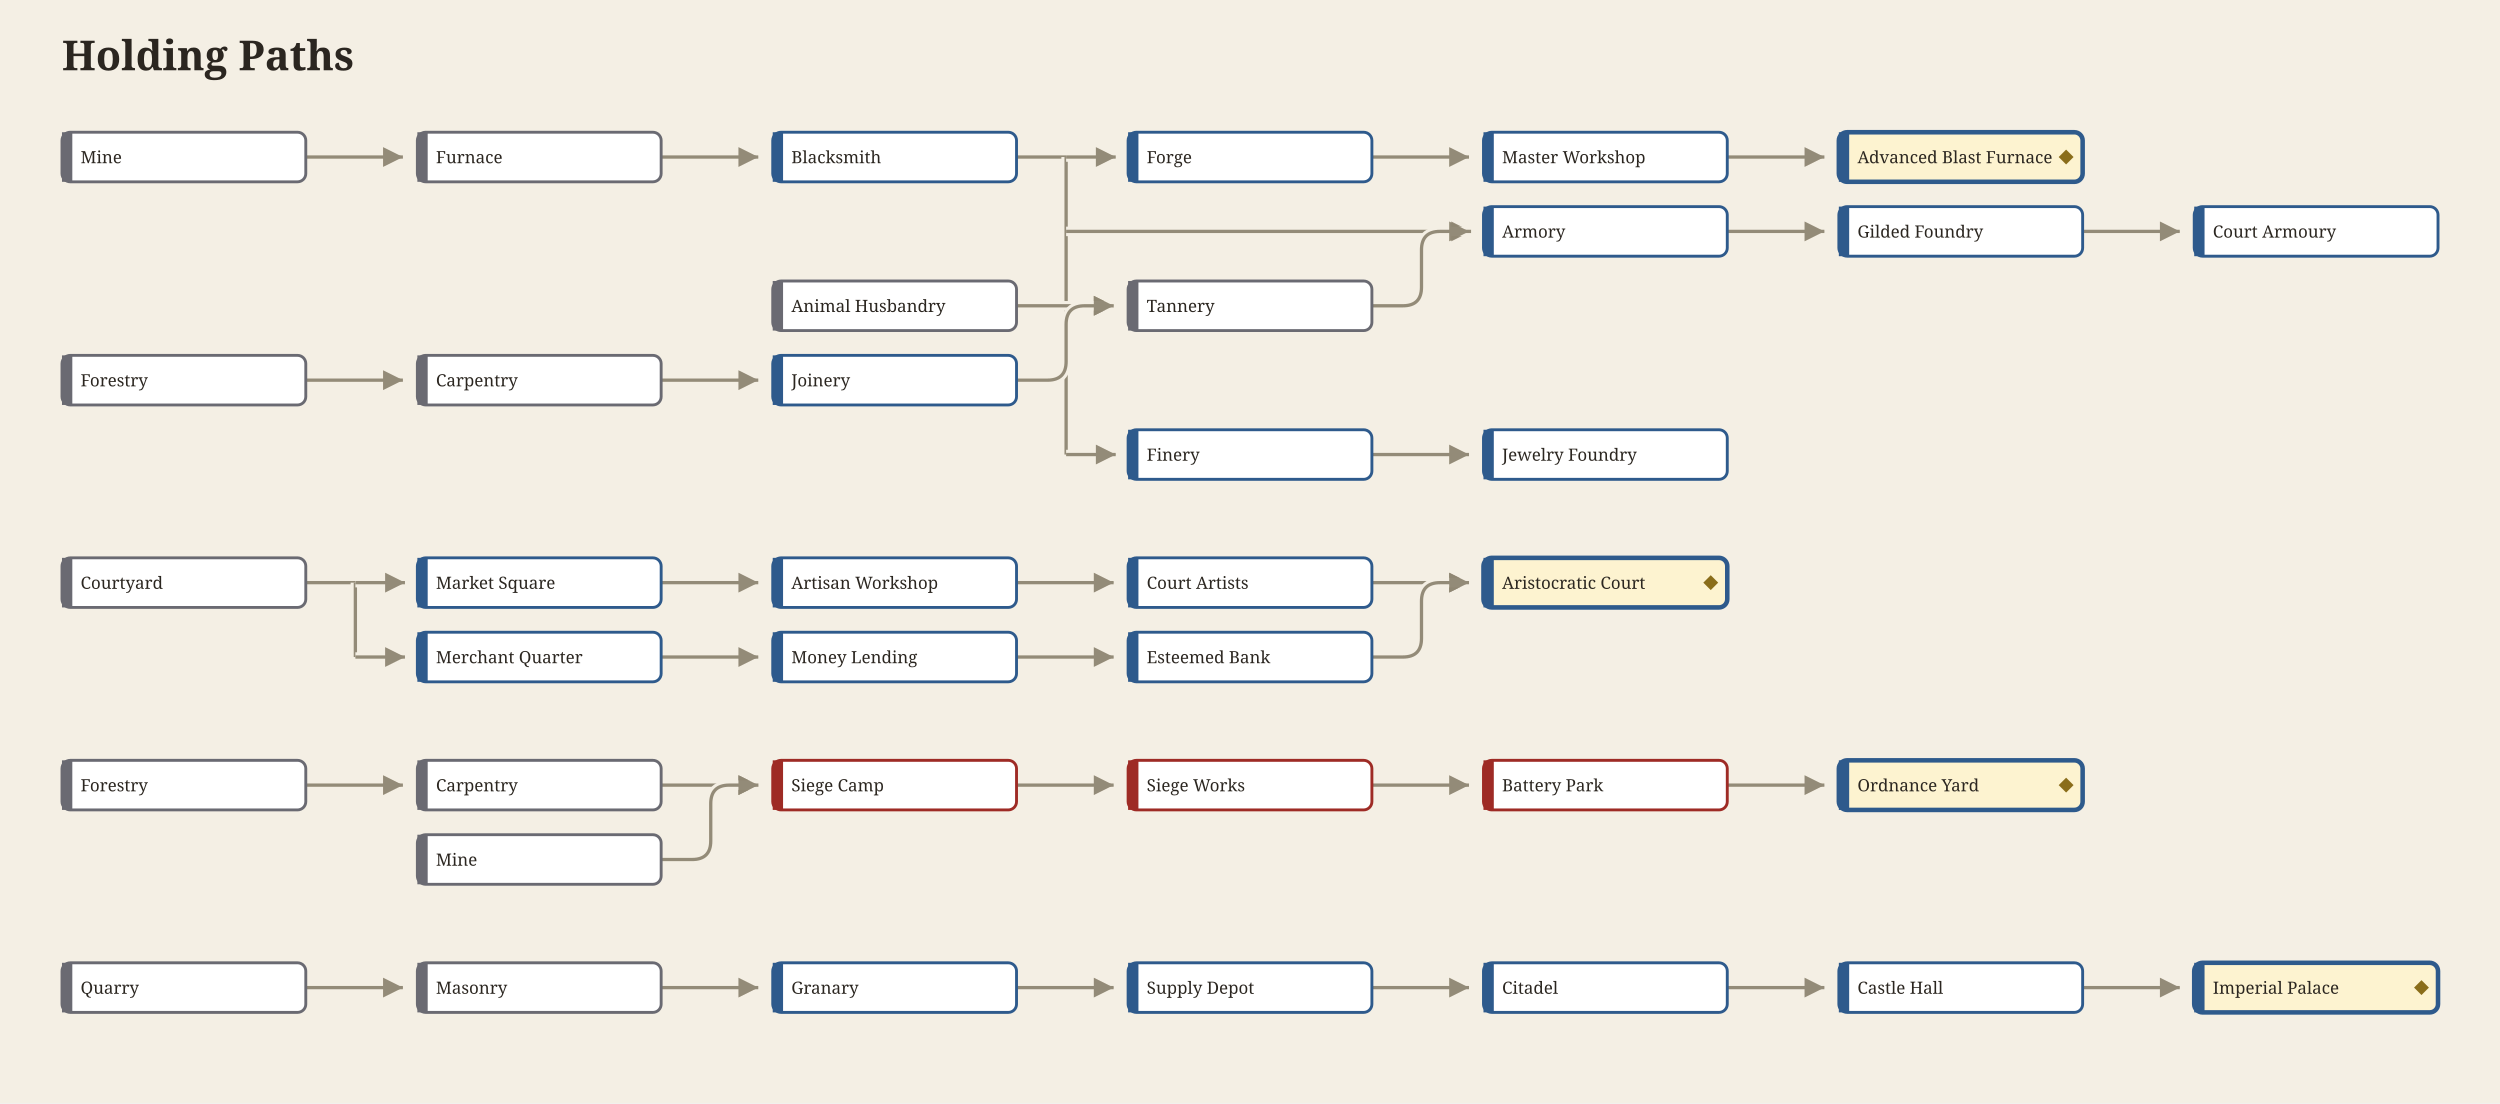
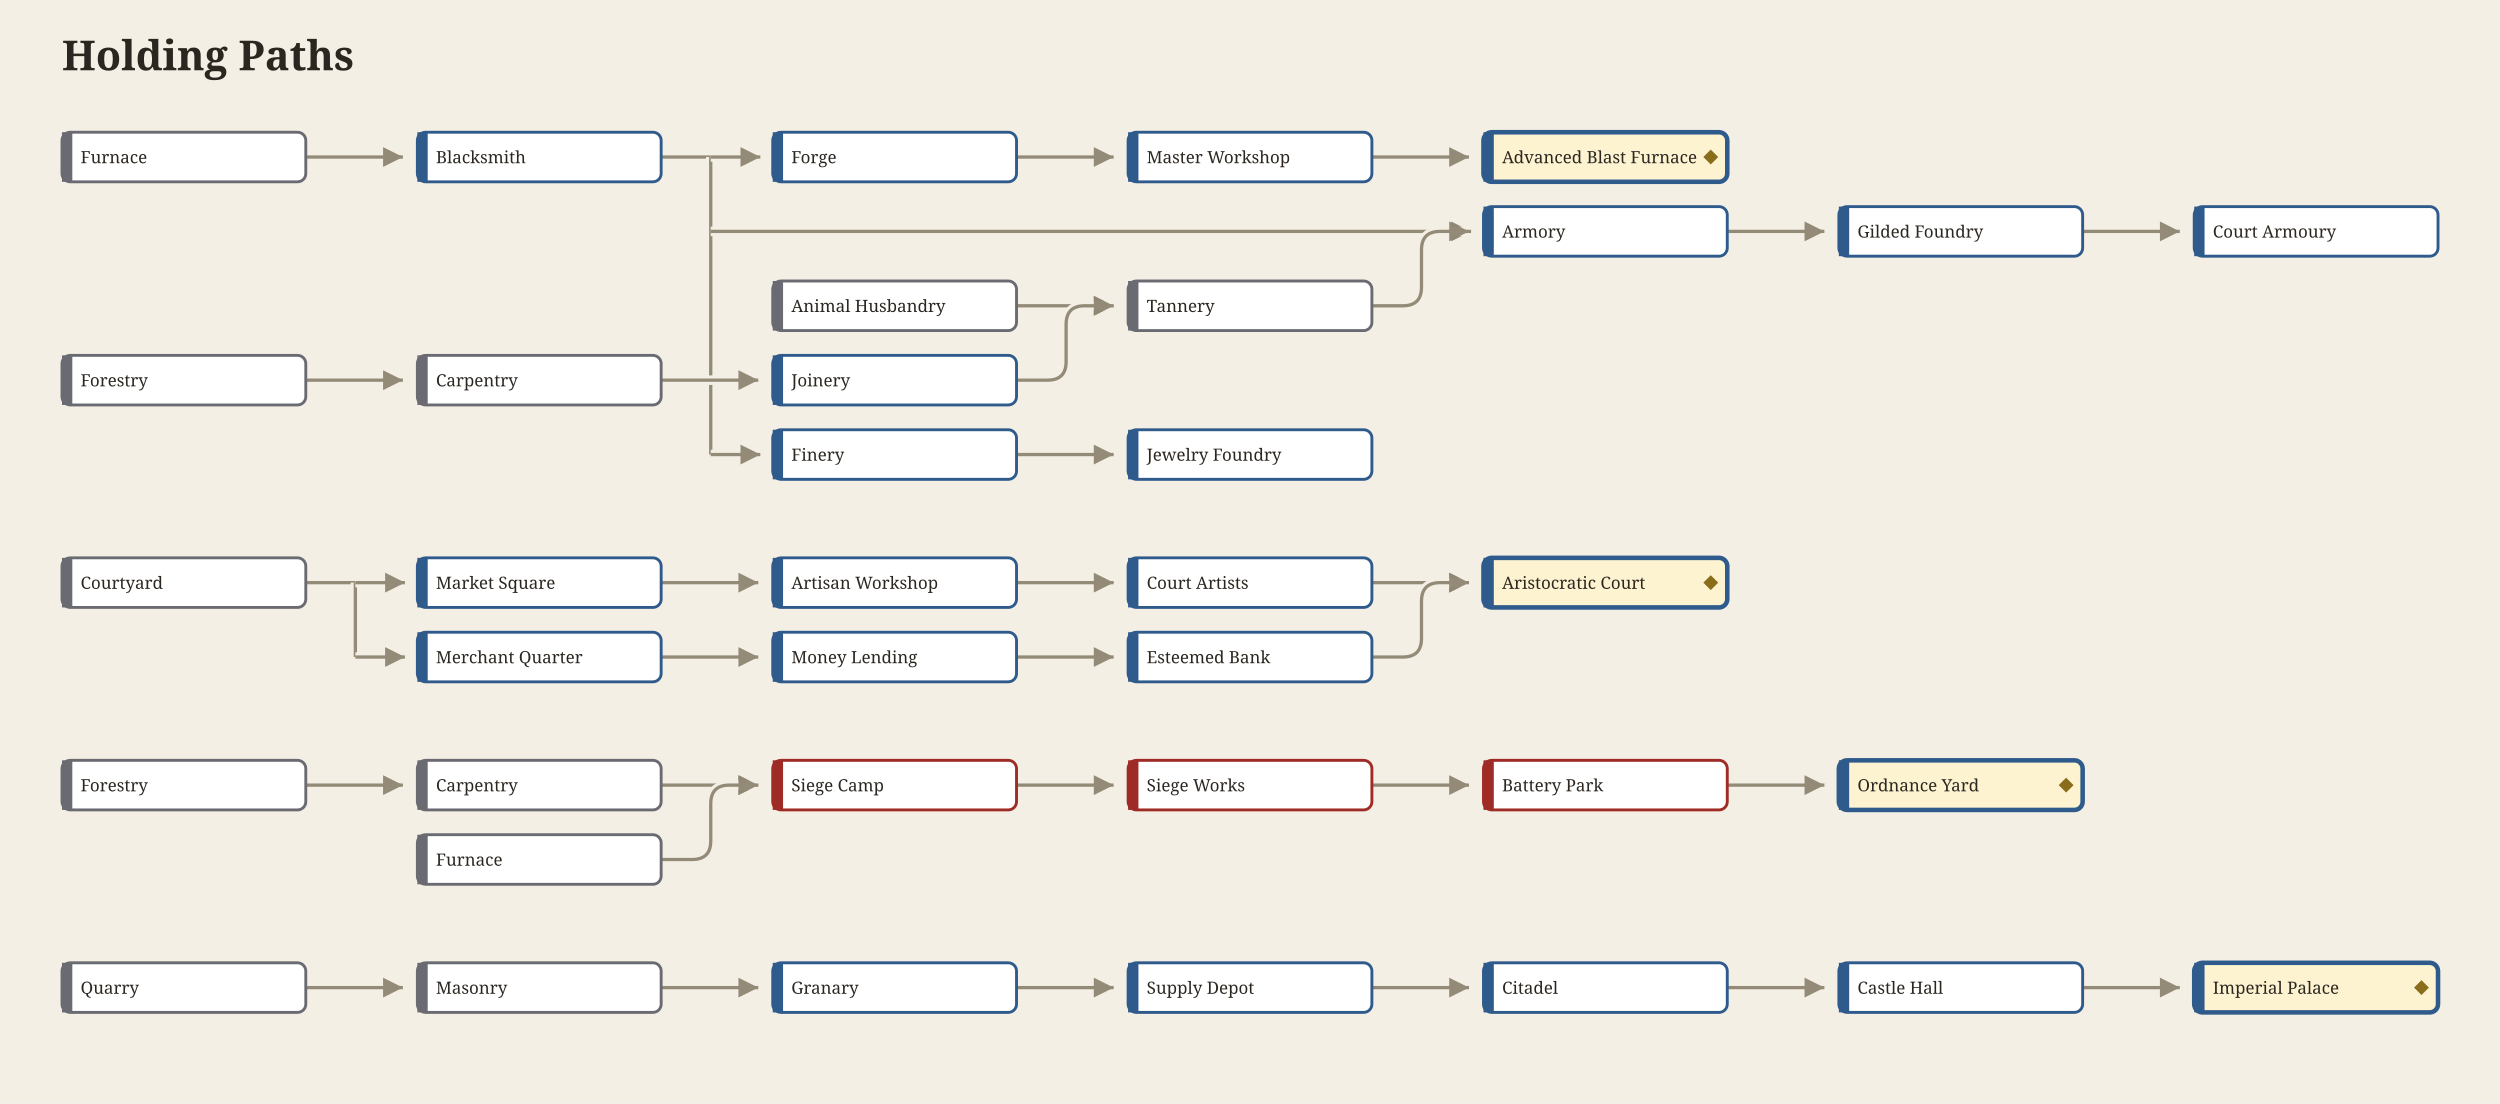
<svg xmlns="http://www.w3.org/2000/svg" width="1210" height="534" viewBox="0 0 1210 534" font-family="Georgia, serif">
  <rect width="1210" height="534" fill="#f4efe4" />
  <defs>
    <marker id="arw-2E5A8C" markerWidth="7" markerHeight="7" refX="6" refY="3" orient="auto">
      <path d="M0,0 L6,3 L0,6 Z" fill="#2E5A8C" />
    </marker>
    <marker id="arw-9E2B25" markerWidth="7" markerHeight="7" refX="6" refY="3" orient="auto">
      <path d="M0,0 L6,3 L0,6 Z" fill="#9E2B25" />
    </marker>
    <marker id="arw-1c9c8c" markerWidth="7" markerHeight="7" refX="6" refY="3" orient="auto">
      <path d="M0,0 L6,3 L0,6 Z" fill="#1c9c8c" />
    </marker>
    <marker id="arw-C6A024" markerWidth="7" markerHeight="7" refX="6" refY="3" orient="auto">
      <path d="M0,0 L6,3 L0,6 Z" fill="#C6A024" />
    </marker>
    <marker id="arw-6A3D8F" markerWidth="7" markerHeight="7" refX="6" refY="3" orient="auto">
      <path d="M0,0 L6,3 L0,6 Z" fill="#6A3D8F" />
    </marker>
    <marker id="arw-CC6A1A" markerWidth="7" markerHeight="7" refX="6" refY="3" orient="auto">
      <path d="M0,0 L6,3 L0,6 Z" fill="#CC6A1A" />
    </marker>
    <marker id="arw-3a7d3a" markerWidth="7" markerHeight="7" refX="6" refY="3" orient="auto">
      <path d="M0,0 L6,3 L0,6 Z" fill="#3a7d3a" />
    </marker>
    <marker id="arw-b5347a" markerWidth="7" markerHeight="7" refX="6" refY="3" orient="auto">
      <path d="M0,0 L6,3 L0,6 Z" fill="#b5347a" />
    </marker>
    <marker id="arw-2b6f9e" markerWidth="7" markerHeight="7" refX="6" refY="3" orient="auto">
      <path d="M0,0 L6,3 L0,6 Z" fill="#2b6f9e" />
    </marker>
    <marker id="arw-8a6d1a" markerWidth="7" markerHeight="7" refX="6" refY="3" orient="auto">
      <path d="M0,0 L6,3 L0,6 Z" fill="#8a6d1a" />
    </marker>
    <marker id="arw-5f5647" markerWidth="7" markerHeight="7" refX="6" refY="3" orient="auto">
      <path d="M0,0 L6,3 L0,6 Z" fill="#5f5647" />
    </marker>
    <marker id="arw-7a2ea0" markerWidth="7" markerHeight="7" refX="6" refY="3" orient="auto">
      <path d="M0,0 L6,3 L0,6 Z" fill="#7a2ea0" />
    </marker>
    <marker id="arw-0f8a7e" markerWidth="7" markerHeight="7" refX="6" refY="3" orient="auto">
      <path d="M0,0 L6,3 L0,6 Z" fill="#0f8a7e" />
    </marker>
    <marker id="arw-a83232" markerWidth="7" markerHeight="7" refX="6" refY="3" orient="auto">
      <path d="M0,0 L6,3 L0,6 Z" fill="#a83232" />
    </marker>
    <marker id="arw-8f8672" markerWidth="7" markerHeight="7" refX="6" refY="3" orient="auto">
      <path d="M0,0 L6,3 L0,6 Z" fill="#8f8672" />
    </marker>
  </defs>
  <text x="30" y="34" font-size="20" font-weight="bold" fill="#2b2620">Holding Paths</text>
  <path d="M148,76 L195,76" fill="none" stroke="#f4efe4" stroke-width="4.6" opacity="1" />
  <path d="M148,76 L195,76" fill="none" stroke="#8f8672" stroke-width="1.6" opacity="0.95" marker-end="url(#arw-8f8672)" />
  <path d="M148,184 L195,184" fill="none" stroke="#f4efe4" stroke-width="4.6" opacity="1" />
  <path d="M148,184 L195,184" fill="none" stroke="#8f8672" stroke-width="1.6" opacity="0.95" marker-end="url(#arw-8f8672)" />
-   <path d="M320,76 L367,76" fill="none" stroke="#f4efe4" stroke-width="4.6" opacity="1" />
-   <path d="M320,76 L367,76" fill="none" stroke="#8f8672" stroke-width="1.6" opacity="0.95" marker-end="url(#arw-8f8672)" />
+   <path d="M320,76 L344,76" fill="none" stroke="#f4efe4" stroke-width="4.6" opacity="1" />
+   <path d="M320,76 L344,76" fill="none" stroke="#8f8672" stroke-width="1.6" opacity="0.95" />
+   <path d="M344,76 L344,220" fill="none" stroke="#f4efe4" stroke-width="4.6" opacity="1" />
+   <path d="M344,76 L344,220" fill="none" stroke="#8f8672" stroke-width="1.6" opacity="0.95" />
+   <path d="M344,220 L368,220" fill="none" stroke="#f4efe4" stroke-width="4.6" opacity="1" />
+   <path d="M344,220 L368,220" fill="none" stroke="#8f8672" stroke-width="1.6" opacity="0.95" marker-end="url(#arw-8f8672)" />
+   <path d="M344,112 L712,112" fill="none" stroke="#f4efe4" stroke-width="4.6" opacity="1" />
+   <path d="M344,112 L712,112" fill="none" stroke="#8f8672" stroke-width="1.6" opacity="0.95" marker-end="url(#arw-8f8672)" />
+   <path d="M344,76 L368,76" fill="none" stroke="#f4efe4" stroke-width="4.6" opacity="1" />
+   <path d="M344,76 L368,76" fill="none" stroke="#8f8672" stroke-width="1.6" opacity="0.95" marker-end="url(#arw-8f8672)" />
  <path d="M320,184 L367,184" fill="none" stroke="#f4efe4" stroke-width="4.6" opacity="1" />
  <path d="M320,184 L367,184" fill="none" stroke="#8f8672" stroke-width="1.6" opacity="0.95" marker-end="url(#arw-8f8672)" />
-   <path d="M492,76 L516,76" fill="none" stroke="#f4efe4" stroke-width="4.6" opacity="1" />
-   <path d="M492,76 L516,76" fill="none" stroke="#8f8672" stroke-width="1.6" opacity="0.95" />
-   <path d="M516,76 L516,220" fill="none" stroke="#f4efe4" stroke-width="4.6" opacity="1" />
-   <path d="M516,76 L516,220" fill="none" stroke="#8f8672" stroke-width="1.6" opacity="0.95" />
-   <path d="M516,220 L540,220" fill="none" stroke="#f4efe4" stroke-width="4.6" opacity="1" />
-   <path d="M516,220 L540,220" fill="none" stroke="#8f8672" stroke-width="1.6" opacity="0.95" marker-end="url(#arw-8f8672)" />
-   <path d="M516,112 L712,112" fill="none" stroke="#f4efe4" stroke-width="4.6" opacity="1" />
-   <path d="M516,112 L712,112" fill="none" stroke="#8f8672" stroke-width="1.6" opacity="0.95" marker-end="url(#arw-8f8672)" />
-   <path d="M516,76 L540,76" fill="none" stroke="#f4efe4" stroke-width="4.6" opacity="1" />
-   <path d="M516,76 L540,76" fill="none" stroke="#8f8672" stroke-width="1.6" opacity="0.95" marker-end="url(#arw-8f8672)" />
+   <path d="M492,76 L539,76" fill="none" stroke="#f4efe4" stroke-width="4.6" opacity="1" />
+   <path d="M492,76 L539,76" fill="none" stroke="#8f8672" stroke-width="1.6" opacity="0.95" marker-end="url(#arw-8f8672)" />
  <path d="M492,148 L539,148" fill="none" stroke="#f4efe4" stroke-width="4.6" opacity="1" />
  <path d="M492,148 L539,148" fill="none" stroke="#8f8672" stroke-width="1.6" opacity="0.95" marker-end="url(#arw-8f8672)" />
  <path d="M492,184 L507,184 Q516,184 516,175 L516,157 Q516,148 525,148 L539,148" fill="none" stroke="#f4efe4" stroke-width="4.6" opacity="1" />
  <path d="M492,184 L507,184 Q516,184 516,175 L516,157 Q516,148 525,148 L539,148" fill="none" stroke="#8f8672" stroke-width="1.6" opacity="0.95" marker-end="url(#arw-8f8672)" />
+   <path d="M492,220 L539,220" fill="none" stroke="#f4efe4" stroke-width="4.6" opacity="1" />
+   <path d="M492,220 L539,220" fill="none" stroke="#8f8672" stroke-width="1.6" opacity="0.95" marker-end="url(#arw-8f8672)" />
  <path d="M664,76 L711,76" fill="none" stroke="#f4efe4" stroke-width="4.6" opacity="1" />
  <path d="M664,76 L711,76" fill="none" stroke="#8f8672" stroke-width="1.6" opacity="0.95" marker-end="url(#arw-8f8672)" />
  <path d="M664,148 L679,148 Q688,148 688,139 L688,121 Q688,112 697,112 L711,112" fill="none" stroke="#f4efe4" stroke-width="4.6" opacity="1" />
  <path d="M664,148 L679,148 Q688,148 688,139 L688,121 Q688,112 697,112 L711,112" fill="none" stroke="#8f8672" stroke-width="1.6" opacity="0.95" marker-end="url(#arw-8f8672)" />
-   <path d="M664,220 L711,220" fill="none" stroke="#f4efe4" stroke-width="4.6" opacity="1" />
-   <path d="M664,220 L711,220" fill="none" stroke="#8f8672" stroke-width="1.6" opacity="0.95" marker-end="url(#arw-8f8672)" />
-   <path d="M836,76 L883,76" fill="none" stroke="#f4efe4" stroke-width="4.6" opacity="1" />
-   <path d="M836,76 L883,76" fill="none" stroke="#8f8672" stroke-width="1.6" opacity="0.95" marker-end="url(#arw-8f8672)" />
  <path d="M836,112 L883,112" fill="none" stroke="#f4efe4" stroke-width="4.6" opacity="1" />
  <path d="M836,112 L883,112" fill="none" stroke="#8f8672" stroke-width="1.6" opacity="0.95" marker-end="url(#arw-8f8672)" />
  <path d="M1008,112 L1055,112" fill="none" stroke="#f4efe4" stroke-width="4.6" opacity="1" />
  <path d="M1008,112 L1055,112" fill="none" stroke="#8f8672" stroke-width="1.6" opacity="0.95" marker-end="url(#arw-8f8672)" />
  <rect x="30" y="64" width="118" height="24" rx="4" fill="#ffffff" stroke="#6a6a72" stroke-width="1.4" />
  <rect x="30" y="64" width="5" height="24" fill="#6a6a72" />
-   <text x="39" y="79" font-size="8.2" fill="#2b2620">Mine</text>
+   <text x="39" y="79" font-size="8.2" fill="#2b2620">Furnace</text>
  <rect x="30" y="172" width="118" height="24" rx="4" fill="#ffffff" stroke="#6a6a72" stroke-width="1.4" />
  <rect x="30" y="172" width="5" height="24" fill="#6a6a72" />
  <text x="39" y="187" font-size="8.2" fill="#2b2620">Forestry</text>
-   <rect x="202" y="64" width="118" height="24" rx="4" fill="#ffffff" stroke="#6a6a72" stroke-width="1.4" />
-   <rect x="202" y="64" width="5" height="24" fill="#6a6a72" />
-   <text x="211" y="79" font-size="8.2" fill="#2b2620">Furnace</text>
+   <rect x="202" y="64" width="118" height="24" rx="4" fill="#ffffff" stroke="#2E5A8C" stroke-width="1.4" />
+   <rect x="202" y="64" width="5" height="24" fill="#2E5A8C" />
+   <text x="211" y="79" font-size="8.2" fill="#2b2620">Blacksmith</text>
  <rect x="202" y="172" width="118" height="24" rx="4" fill="#ffffff" stroke="#6a6a72" stroke-width="1.4" />
  <rect x="202" y="172" width="5" height="24" fill="#6a6a72" />
  <text x="211" y="187" font-size="8.2" fill="#2b2620">Carpentry</text>
  <rect x="374" y="64" width="118" height="24" rx="4" fill="#ffffff" stroke="#2E5A8C" stroke-width="1.4" />
  <rect x="374" y="64" width="5" height="24" fill="#2E5A8C" />
-   <text x="383" y="79" font-size="8.2" fill="#2b2620">Blacksmith</text>
+   <text x="383" y="79" font-size="8.2" fill="#2b2620">Forge</text>
  <rect x="374" y="136" width="118" height="24" rx="4" fill="#ffffff" stroke="#6a6a72" stroke-width="1.4" />
  <rect x="374" y="136" width="5" height="24" fill="#6a6a72" />
  <text x="383" y="151" font-size="8.2" fill="#2b2620">Animal Husbandry</text>
  <rect x="374" y="172" width="118" height="24" rx="4" fill="#ffffff" stroke="#2E5A8C" stroke-width="1.4" />
  <rect x="374" y="172" width="5" height="24" fill="#2E5A8C" />
  <text x="383" y="187" font-size="8.2" fill="#2b2620">Joinery</text>
+   <rect x="374" y="208" width="118" height="24" rx="4" fill="#ffffff" stroke="#2E5A8C" stroke-width="1.4" />
+   <rect x="374" y="208" width="5" height="24" fill="#2E5A8C" />
+   <text x="383" y="223" font-size="8.2" fill="#2b2620">Finery</text>
  <rect x="546" y="64" width="118" height="24" rx="4" fill="#ffffff" stroke="#2E5A8C" stroke-width="1.4" />
  <rect x="546" y="64" width="5" height="24" fill="#2E5A8C" />
-   <text x="555" y="79" font-size="8.2" fill="#2b2620">Forge</text>
+   <text x="555" y="79" font-size="8.2" fill="#2b2620">Master Workshop</text>
  <rect x="546" y="136" width="118" height="24" rx="4" fill="#ffffff" stroke="#6a6a72" stroke-width="1.4" />
  <rect x="546" y="136" width="5" height="24" fill="#6a6a72" />
  <text x="555" y="151" font-size="8.2" fill="#2b2620">Tannery</text>
  <rect x="546" y="208" width="118" height="24" rx="4" fill="#ffffff" stroke="#2E5A8C" stroke-width="1.4" />
  <rect x="546" y="208" width="5" height="24" fill="#2E5A8C" />
-   <text x="555" y="223" font-size="8.2" fill="#2b2620">Finery</text>
-   <rect x="718" y="64" width="118" height="24" rx="4" fill="#ffffff" stroke="#2E5A8C" stroke-width="1.4" />
+   <text x="555" y="223" font-size="8.2" fill="#2b2620">Jewelry Foundry</text>
+   <rect x="718" y="64" width="118" height="24" rx="4" fill="#fdf3d0" stroke="#2E5A8C" stroke-width="2.2" />
  <rect x="718" y="64" width="5" height="24" fill="#2E5A8C" />
-   <text x="727" y="79" font-size="8.2" fill="#2b2620">Master Workshop</text>
+   <text x="727" y="79" font-size="8.2" fill="#2b2620">Advanced Blast Furnace</text>
+   <polygon points="828.0,72.4 831.6,76.0 828.0,79.6 824.4,76.0" fill="#8a6d1a" />
  <rect x="718" y="100" width="118" height="24" rx="4" fill="#ffffff" stroke="#2E5A8C" stroke-width="1.4" />
  <rect x="718" y="100" width="5" height="24" fill="#2E5A8C" />
  <text x="727" y="115" font-size="8.2" fill="#2b2620">Armory</text>
-   <rect x="718" y="208" width="118" height="24" rx="4" fill="#ffffff" stroke="#2E5A8C" stroke-width="1.4" />
-   <rect x="718" y="208" width="5" height="24" fill="#2E5A8C" />
-   <text x="727" y="223" font-size="8.2" fill="#2b2620">Jewelry Foundry</text>
-   <rect x="890" y="64" width="118" height="24" rx="4" fill="#fdf3d0" stroke="#2E5A8C" stroke-width="2.2" />
-   <rect x="890" y="64" width="5" height="24" fill="#2E5A8C" />
-   <text x="899" y="79" font-size="8.2" fill="#2b2620">Advanced Blast Furnace</text>
-   <polygon points="1000.0,72.4 1003.6,76.0 1000.0,79.6 996.4,76.0" fill="#8a6d1a" />
  <rect x="890" y="100" width="118" height="24" rx="4" fill="#ffffff" stroke="#2E5A8C" stroke-width="1.4" />
  <rect x="890" y="100" width="5" height="24" fill="#2E5A8C" />
  <text x="899" y="115" font-size="8.2" fill="#2b2620">Gilded Foundry</text>
  <rect x="1062" y="100" width="118" height="24" rx="4" fill="#ffffff" stroke="#2E5A8C" stroke-width="1.4" />
  <rect x="1062" y="100" width="5" height="24" fill="#2E5A8C" />
  <text x="1071" y="115" font-size="8.2" fill="#2b2620">Court Armoury</text>
  <path d="M148,282 L172,282" fill="none" stroke="#f4efe4" stroke-width="4.6" opacity="1" />
  <path d="M148,282 L172,282" fill="none" stroke="#8f8672" stroke-width="1.6" opacity="0.95" />
  <path d="M172,282 L172,318" fill="none" stroke="#f4efe4" stroke-width="4.6" opacity="1" />
  <path d="M172,282 L172,318" fill="none" stroke="#8f8672" stroke-width="1.6" opacity="0.95" />
  <path d="M172,282 L196,282" fill="none" stroke="#f4efe4" stroke-width="4.6" opacity="1" />
  <path d="M172,282 L196,282" fill="none" stroke="#8f8672" stroke-width="1.6" opacity="0.95" marker-end="url(#arw-8f8672)" />
  <path d="M172,318 L196,318" fill="none" stroke="#f4efe4" stroke-width="4.6" opacity="1" />
  <path d="M172,318 L196,318" fill="none" stroke="#8f8672" stroke-width="1.6" opacity="0.95" marker-end="url(#arw-8f8672)" />
  <path d="M320,282 L367,282" fill="none" stroke="#f4efe4" stroke-width="4.6" opacity="1" />
  <path d="M320,282 L367,282" fill="none" stroke="#8f8672" stroke-width="1.6" opacity="0.95" marker-end="url(#arw-8f8672)" />
  <path d="M320,318 L367,318" fill="none" stroke="#f4efe4" stroke-width="4.6" opacity="1" />
  <path d="M320,318 L367,318" fill="none" stroke="#8f8672" stroke-width="1.6" opacity="0.95" marker-end="url(#arw-8f8672)" />
  <path d="M492,282 L539,282" fill="none" stroke="#f4efe4" stroke-width="4.6" opacity="1" />
  <path d="M492,282 L539,282" fill="none" stroke="#8f8672" stroke-width="1.6" opacity="0.95" marker-end="url(#arw-8f8672)" />
  <path d="M492,318 L539,318" fill="none" stroke="#f4efe4" stroke-width="4.6" opacity="1" />
  <path d="M492,318 L539,318" fill="none" stroke="#8f8672" stroke-width="1.6" opacity="0.95" marker-end="url(#arw-8f8672)" />
  <path d="M664,282 L711,282" fill="none" stroke="#f4efe4" stroke-width="4.6" opacity="1" />
  <path d="M664,282 L711,282" fill="none" stroke="#8f8672" stroke-width="1.6" opacity="0.95" marker-end="url(#arw-8f8672)" />
  <path d="M664,318 L679,318 Q688,318 688,309 L688,291 Q688,282 697,282 L711,282" fill="none" stroke="#f4efe4" stroke-width="4.6" opacity="1" />
  <path d="M664,318 L679,318 Q688,318 688,309 L688,291 Q688,282 697,282 L711,282" fill="none" stroke="#8f8672" stroke-width="1.6" opacity="0.95" marker-end="url(#arw-8f8672)" />
  <rect x="30" y="270" width="118" height="24" rx="4" fill="#ffffff" stroke="#6a6a72" stroke-width="1.4" />
  <rect x="30" y="270" width="5" height="24" fill="#6a6a72" />
  <text x="39" y="285" font-size="8.2" fill="#2b2620">Courtyard</text>
  <rect x="202" y="270" width="118" height="24" rx="4" fill="#ffffff" stroke="#2E5A8C" stroke-width="1.4" />
  <rect x="202" y="270" width="5" height="24" fill="#2E5A8C" />
  <text x="211" y="285" font-size="8.2" fill="#2b2620">Market Square</text>
  <rect x="202" y="306" width="118" height="24" rx="4" fill="#ffffff" stroke="#2E5A8C" stroke-width="1.4" />
  <rect x="202" y="306" width="5" height="24" fill="#2E5A8C" />
  <text x="211" y="321" font-size="8.2" fill="#2b2620">Merchant Quarter</text>
  <rect x="374" y="270" width="118" height="24" rx="4" fill="#ffffff" stroke="#2E5A8C" stroke-width="1.4" />
  <rect x="374" y="270" width="5" height="24" fill="#2E5A8C" />
  <text x="383" y="285" font-size="8.2" fill="#2b2620">Artisan Workshop</text>
  <rect x="374" y="306" width="118" height="24" rx="4" fill="#ffffff" stroke="#2E5A8C" stroke-width="1.4" />
  <rect x="374" y="306" width="5" height="24" fill="#2E5A8C" />
  <text x="383" y="321" font-size="8.2" fill="#2b2620">Money Lending</text>
  <rect x="546" y="270" width="118" height="24" rx="4" fill="#ffffff" stroke="#2E5A8C" stroke-width="1.4" />
  <rect x="546" y="270" width="5" height="24" fill="#2E5A8C" />
  <text x="555" y="285" font-size="8.2" fill="#2b2620">Court Artists</text>
  <rect x="546" y="306" width="118" height="24" rx="4" fill="#ffffff" stroke="#2E5A8C" stroke-width="1.4" />
  <rect x="546" y="306" width="5" height="24" fill="#2E5A8C" />
  <text x="555" y="321" font-size="8.2" fill="#2b2620">Esteemed Bank</text>
  <rect x="718" y="270" width="118" height="24" rx="4" fill="#fdf3d0" stroke="#2E5A8C" stroke-width="2.2" />
  <rect x="718" y="270" width="5" height="24" fill="#2E5A8C" />
  <text x="727" y="285" font-size="8.2" fill="#2b2620">Aristocratic Court</text>
  <polygon points="828.0,278.4 831.6,282.0 828.0,285.6 824.4,282.0" fill="#8a6d1a" />
  <path d="M148,380 L195,380" fill="none" stroke="#f4efe4" stroke-width="4.6" opacity="1" />
  <path d="M148,380 L195,380" fill="none" stroke="#8f8672" stroke-width="1.6" opacity="0.95" marker-end="url(#arw-8f8672)" />
  <path d="M320,380 L367,380" fill="none" stroke="#f4efe4" stroke-width="4.6" opacity="1" />
  <path d="M320,380 L367,380" fill="none" stroke="#8f8672" stroke-width="1.6" opacity="0.95" marker-end="url(#arw-8f8672)" />
  <path d="M320,416 L335,416 Q344,416 344,407 L344,389 Q344,380 353,380 L367,380" fill="none" stroke="#f4efe4" stroke-width="4.6" opacity="1" />
  <path d="M320,416 L335,416 Q344,416 344,407 L344,389 Q344,380 353,380 L367,380" fill="none" stroke="#8f8672" stroke-width="1.6" opacity="0.95" marker-end="url(#arw-8f8672)" />
  <path d="M492,380 L539,380" fill="none" stroke="#f4efe4" stroke-width="4.6" opacity="1" />
  <path d="M492,380 L539,380" fill="none" stroke="#8f8672" stroke-width="1.6" opacity="0.95" marker-end="url(#arw-8f8672)" />
  <path d="M664,380 L711,380" fill="none" stroke="#f4efe4" stroke-width="4.6" opacity="1" />
  <path d="M664,380 L711,380" fill="none" stroke="#8f8672" stroke-width="1.6" opacity="0.95" marker-end="url(#arw-8f8672)" />
  <path d="M836,380 L883,380" fill="none" stroke="#f4efe4" stroke-width="4.6" opacity="1" />
  <path d="M836,380 L883,380" fill="none" stroke="#8f8672" stroke-width="1.6" opacity="0.95" marker-end="url(#arw-8f8672)" />
  <rect x="30" y="368" width="118" height="24" rx="4" fill="#ffffff" stroke="#6a6a72" stroke-width="1.4" />
  <rect x="30" y="368" width="5" height="24" fill="#6a6a72" />
  <text x="39" y="383" font-size="8.2" fill="#2b2620">Forestry</text>
  <rect x="202" y="368" width="118" height="24" rx="4" fill="#ffffff" stroke="#6a6a72" stroke-width="1.4" />
  <rect x="202" y="368" width="5" height="24" fill="#6a6a72" />
  <text x="211" y="383" font-size="8.2" fill="#2b2620">Carpentry</text>
  <rect x="202" y="404" width="118" height="24" rx="4" fill="#ffffff" stroke="#6a6a72" stroke-width="1.4" />
  <rect x="202" y="404" width="5" height="24" fill="#6a6a72" />
-   <text x="211" y="419" font-size="8.2" fill="#2b2620">Mine</text>
+   <text x="211" y="419" font-size="8.2" fill="#2b2620">Furnace</text>
  <rect x="374" y="368" width="118" height="24" rx="4" fill="#ffffff" stroke="#9E2B25" stroke-width="1.4" />
  <rect x="374" y="368" width="5" height="24" fill="#9E2B25" />
  <text x="383" y="383" font-size="8.2" fill="#2b2620">Siege Camp</text>
  <rect x="546" y="368" width="118" height="24" rx="4" fill="#ffffff" stroke="#9E2B25" stroke-width="1.4" />
  <rect x="546" y="368" width="5" height="24" fill="#9E2B25" />
  <text x="555" y="383" font-size="8.2" fill="#2b2620">Siege Works</text>
  <rect x="718" y="368" width="118" height="24" rx="4" fill="#ffffff" stroke="#9E2B25" stroke-width="1.4" />
  <rect x="718" y="368" width="5" height="24" fill="#9E2B25" />
  <text x="727" y="383" font-size="8.2" fill="#2b2620">Battery Park</text>
  <rect x="890" y="368" width="118" height="24" rx="4" fill="#fdf3d0" stroke="#2E5A8C" stroke-width="2.2" />
  <rect x="890" y="368" width="5" height="24" fill="#2E5A8C" />
  <text x="899" y="383" font-size="8.2" fill="#2b2620">Ordnance Yard</text>
  <polygon points="1000.0,376.4 1003.6,380.0 1000.0,383.6 996.4,380.0" fill="#8a6d1a" />
  <path d="M148,478 L195,478" fill="none" stroke="#f4efe4" stroke-width="4.6" opacity="1" />
  <path d="M148,478 L195,478" fill="none" stroke="#8f8672" stroke-width="1.6" opacity="0.95" marker-end="url(#arw-8f8672)" />
  <path d="M320,478 L367,478" fill="none" stroke="#f4efe4" stroke-width="4.6" opacity="1" />
  <path d="M320,478 L367,478" fill="none" stroke="#8f8672" stroke-width="1.6" opacity="0.95" marker-end="url(#arw-8f8672)" />
  <path d="M492,478 L539,478" fill="none" stroke="#f4efe4" stroke-width="4.6" opacity="1" />
  <path d="M492,478 L539,478" fill="none" stroke="#8f8672" stroke-width="1.6" opacity="0.95" marker-end="url(#arw-8f8672)" />
  <path d="M664,478 L711,478" fill="none" stroke="#f4efe4" stroke-width="4.6" opacity="1" />
  <path d="M664,478 L711,478" fill="none" stroke="#8f8672" stroke-width="1.6" opacity="0.95" marker-end="url(#arw-8f8672)" />
  <path d="M836,478 L883,478" fill="none" stroke="#f4efe4" stroke-width="4.6" opacity="1" />
  <path d="M836,478 L883,478" fill="none" stroke="#8f8672" stroke-width="1.6" opacity="0.95" marker-end="url(#arw-8f8672)" />
  <path d="M1008,478 L1055,478" fill="none" stroke="#f4efe4" stroke-width="4.6" opacity="1" />
  <path d="M1008,478 L1055,478" fill="none" stroke="#8f8672" stroke-width="1.6" opacity="0.95" marker-end="url(#arw-8f8672)" />
  <rect x="30" y="466" width="118" height="24" rx="4" fill="#ffffff" stroke="#6a6a72" stroke-width="1.4" />
  <rect x="30" y="466" width="5" height="24" fill="#6a6a72" />
  <text x="39" y="481" font-size="8.2" fill="#2b2620">Quarry</text>
  <rect x="202" y="466" width="118" height="24" rx="4" fill="#ffffff" stroke="#6a6a72" stroke-width="1.4" />
  <rect x="202" y="466" width="5" height="24" fill="#6a6a72" />
  <text x="211" y="481" font-size="8.2" fill="#2b2620">Masonry</text>
  <rect x="374" y="466" width="118" height="24" rx="4" fill="#ffffff" stroke="#2E5A8C" stroke-width="1.4" />
  <rect x="374" y="466" width="5" height="24" fill="#2E5A8C" />
  <text x="383" y="481" font-size="8.2" fill="#2b2620">Granary</text>
  <rect x="546" y="466" width="118" height="24" rx="4" fill="#ffffff" stroke="#2E5A8C" stroke-width="1.4" />
  <rect x="546" y="466" width="5" height="24" fill="#2E5A8C" />
  <text x="555" y="481" font-size="8.2" fill="#2b2620">Supply Depot</text>
  <rect x="718" y="466" width="118" height="24" rx="4" fill="#ffffff" stroke="#2E5A8C" stroke-width="1.4" />
  <rect x="718" y="466" width="5" height="24" fill="#2E5A8C" />
  <text x="727" y="481" font-size="8.2" fill="#2b2620">Citadel</text>
  <rect x="890" y="466" width="118" height="24" rx="4" fill="#ffffff" stroke="#2E5A8C" stroke-width="1.4" />
  <rect x="890" y="466" width="5" height="24" fill="#2E5A8C" />
  <text x="899" y="481" font-size="8.2" fill="#2b2620">Castle Hall</text>
  <rect x="1062" y="466" width="118" height="24" rx="4" fill="#fdf3d0" stroke="#2E5A8C" stroke-width="2.2" />
  <rect x="1062" y="466" width="5" height="24" fill="#2E5A8C" />
  <text x="1071" y="481" font-size="8.2" fill="#2b2620">Imperial Palace</text>
  <polygon points="1172.0,474.4 1175.6,478.0 1172.0,481.6 1168.4,478.0" fill="#8a6d1a" />
</svg>
